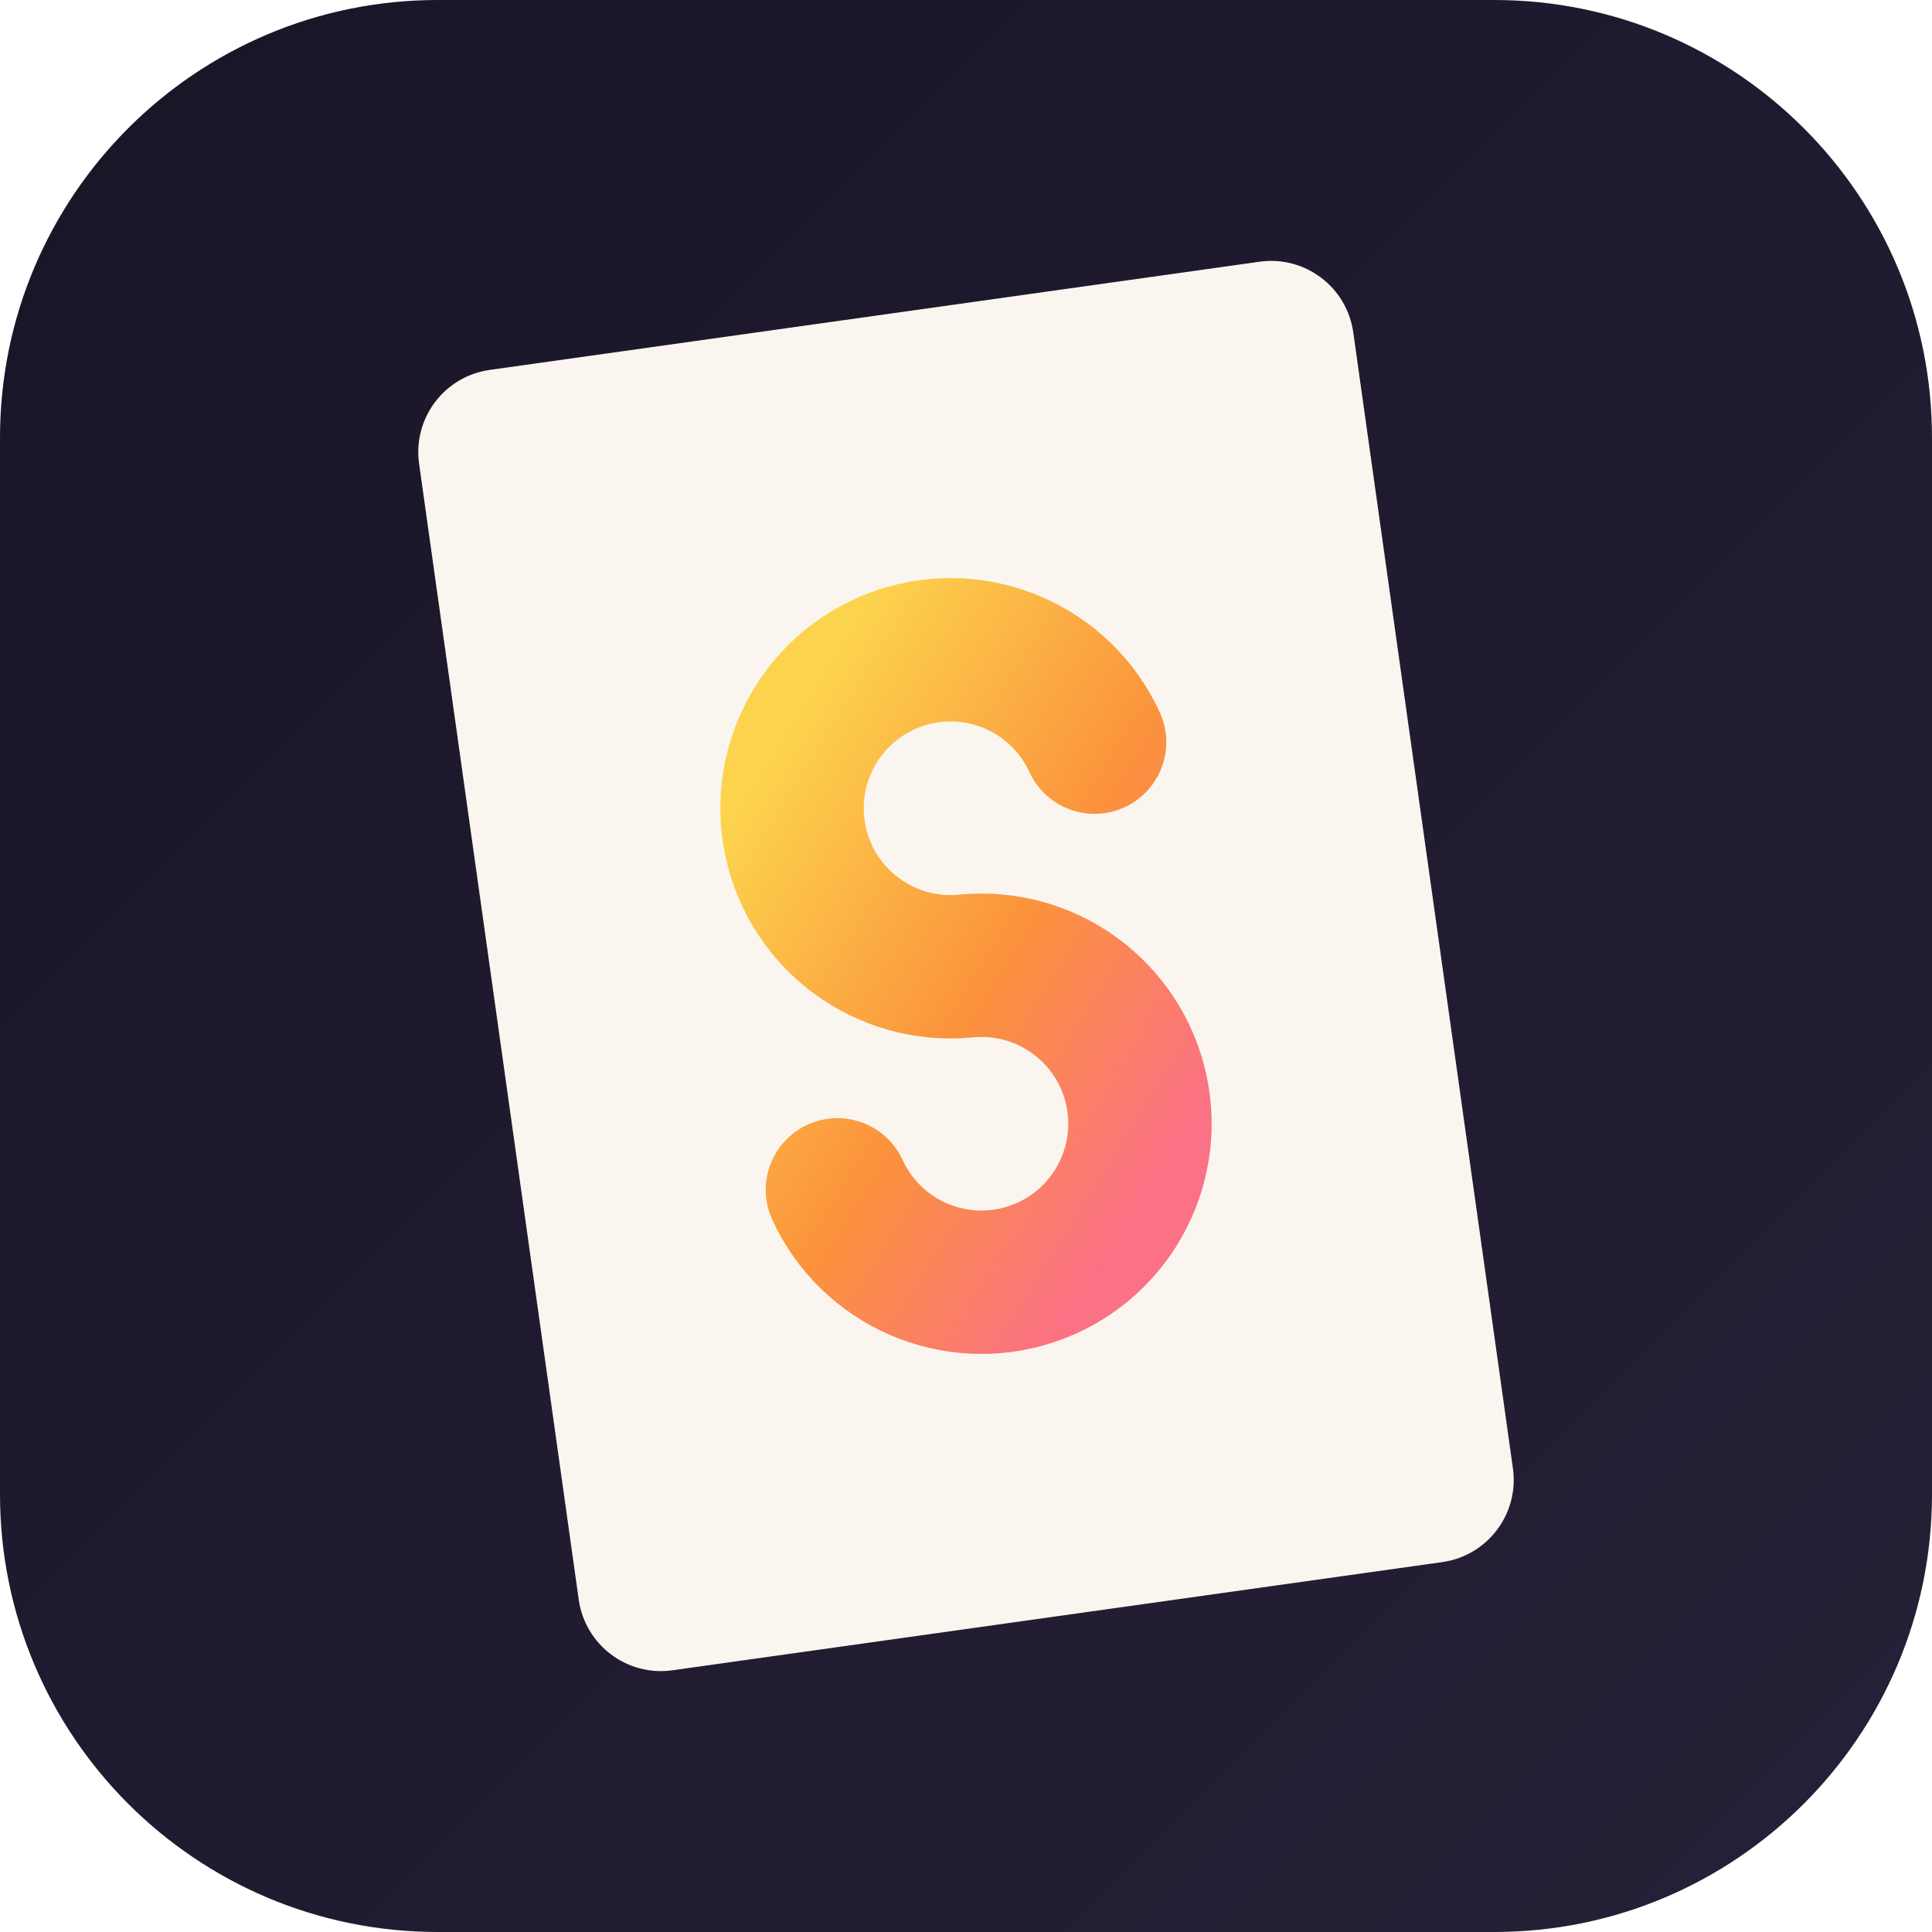
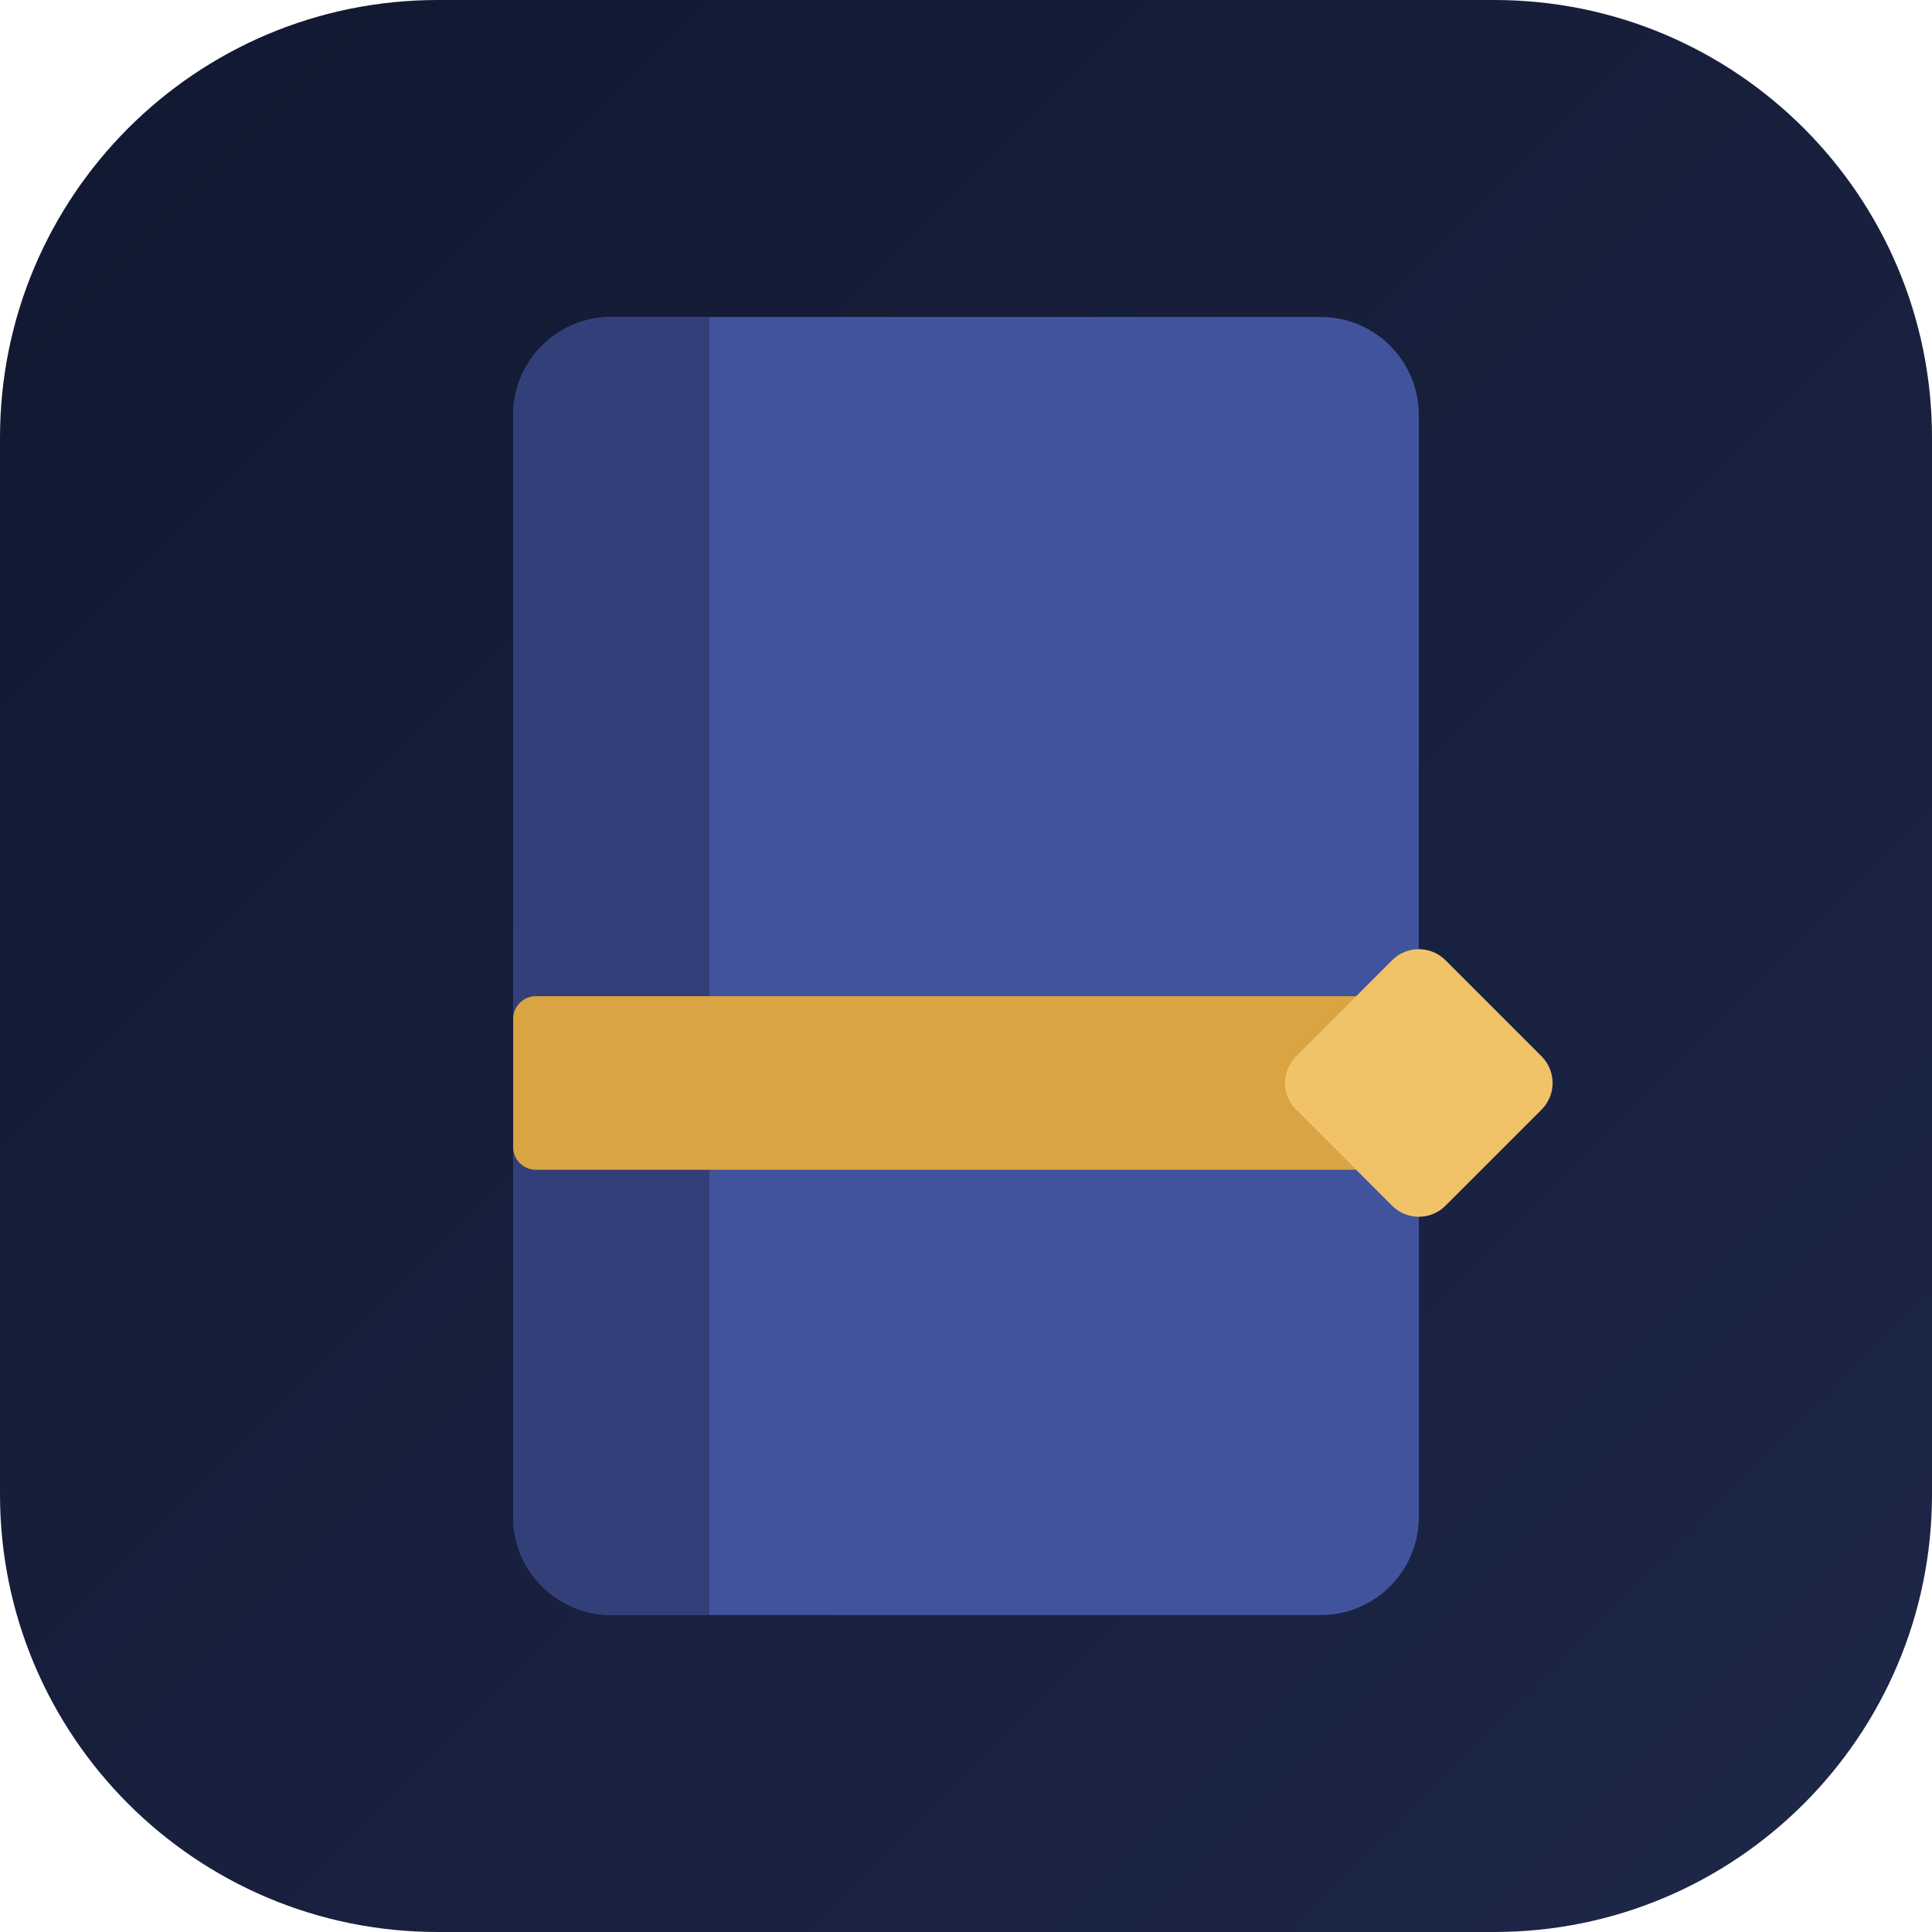
<svg xmlns="http://www.w3.org/2000/svg" viewBox="0 0 512 512" role="img" aria-label="SpellControl">
  <defs>
    <linearGradient id="bg" x1="0" y1="0" x2="1" y2="1">
-       <stop offset="0" stop-color="#191527" />
-       <stop offset="1" stop-color="#262038" />
-     </linearGradient>
-     <linearGradient id="spark" x1="0.2" y1="0" x2="0.8" y2="1">
-       <stop offset="0" stop-color="#fcd34d" />
-       <stop offset="0.55" stop-color="#fb923c" />
-       <stop offset="1" stop-color="#fb7185" />
+       <stop offset="0" stop-color="#111830" />
+       <stop offset="1" stop-color="#1d2748" />
    </linearGradient>
  </defs>
  <rect width="512" height="512" rx="116" fill="url(#bg)" />
-   <g transform="rotate(-8 256 256)">
-     <rect x="131" y="82" width="250" height="348" rx="22" fill="#faf6ef" />
-     <path d="M 298 202 A 42 42 0 1 0 256 256 A 42 42 0 1 1 214 310" fill="none" stroke="url(#spark)" stroke-width="38" stroke-linecap="round" />
-   </g>
+   <rect x="136" y="84" width="240" height="344" rx="26" fill="#42539e" />
+   <path d="M162 84 a26 26 0 0 0 -26 26 v 292 a26 26 0 0 0 26 26 h 26 V 84 Z" fill="#333f78" />
+   <rect x="136" y="264" width="240" height="46" rx="6" fill="#d9a441" />
+   <rect x="348" y="259" width="56" height="56" rx="10" transform="rotate(45 376 287)" fill="#f0c368" />
</svg>
